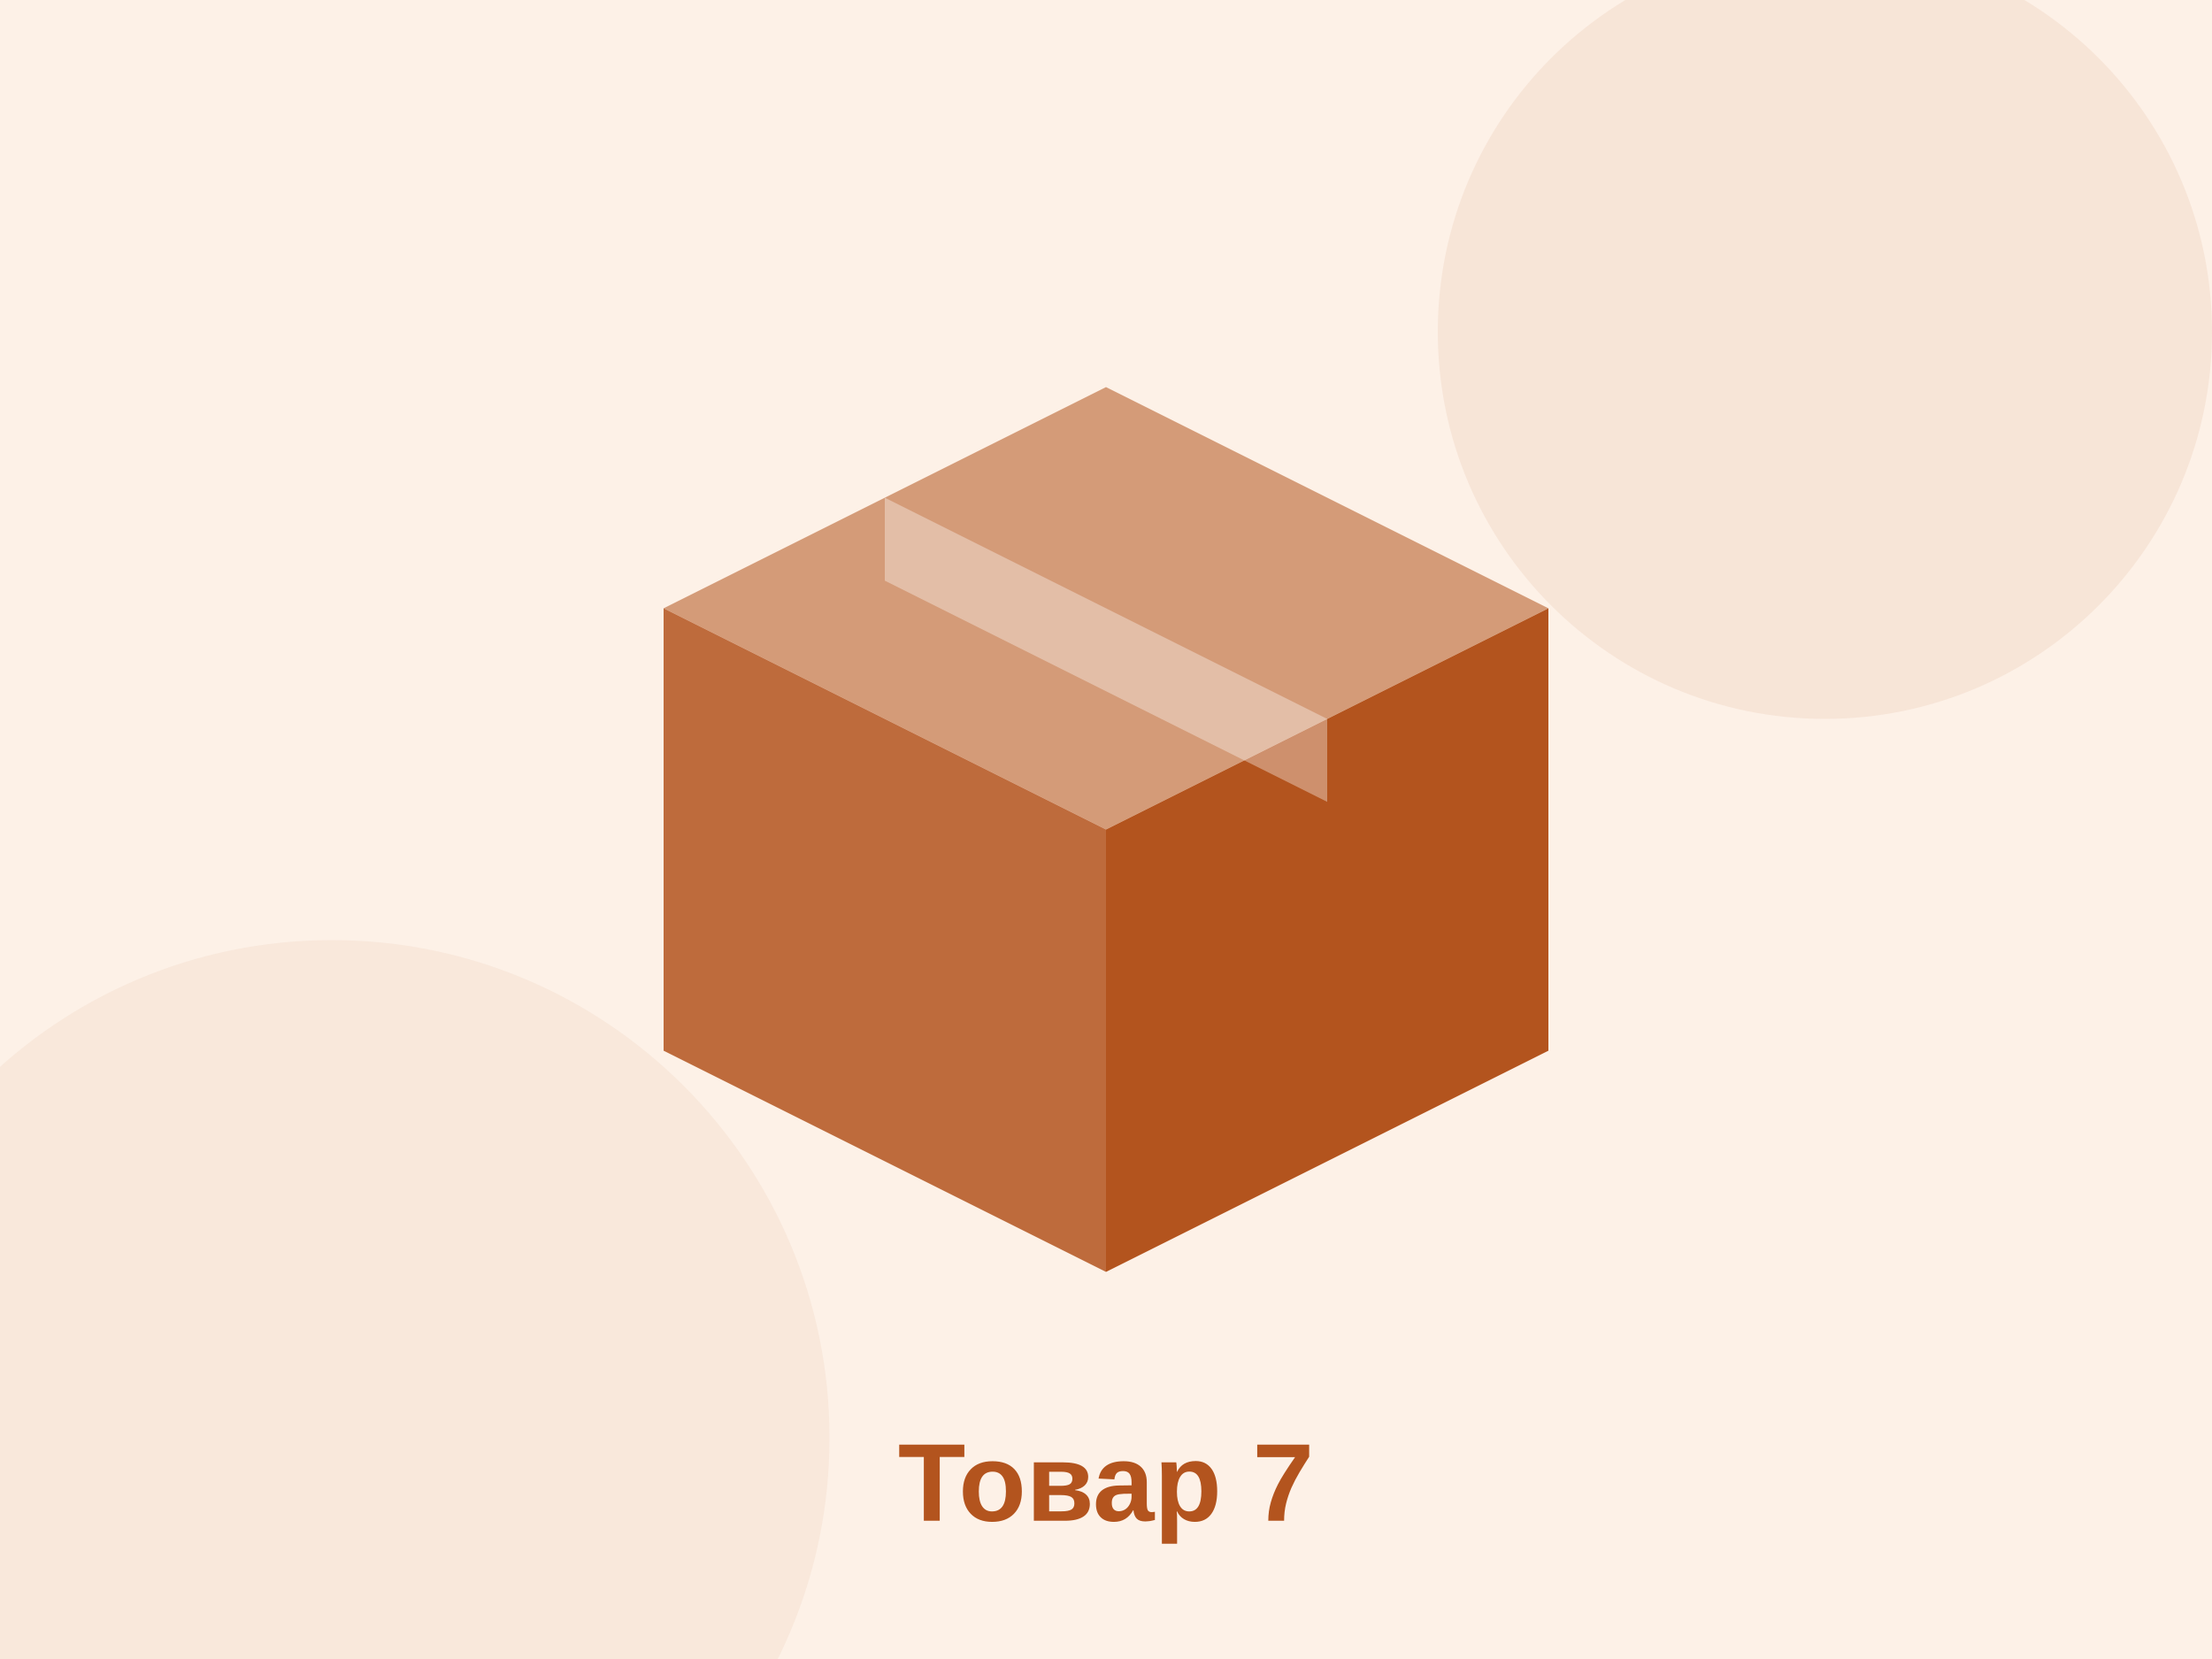
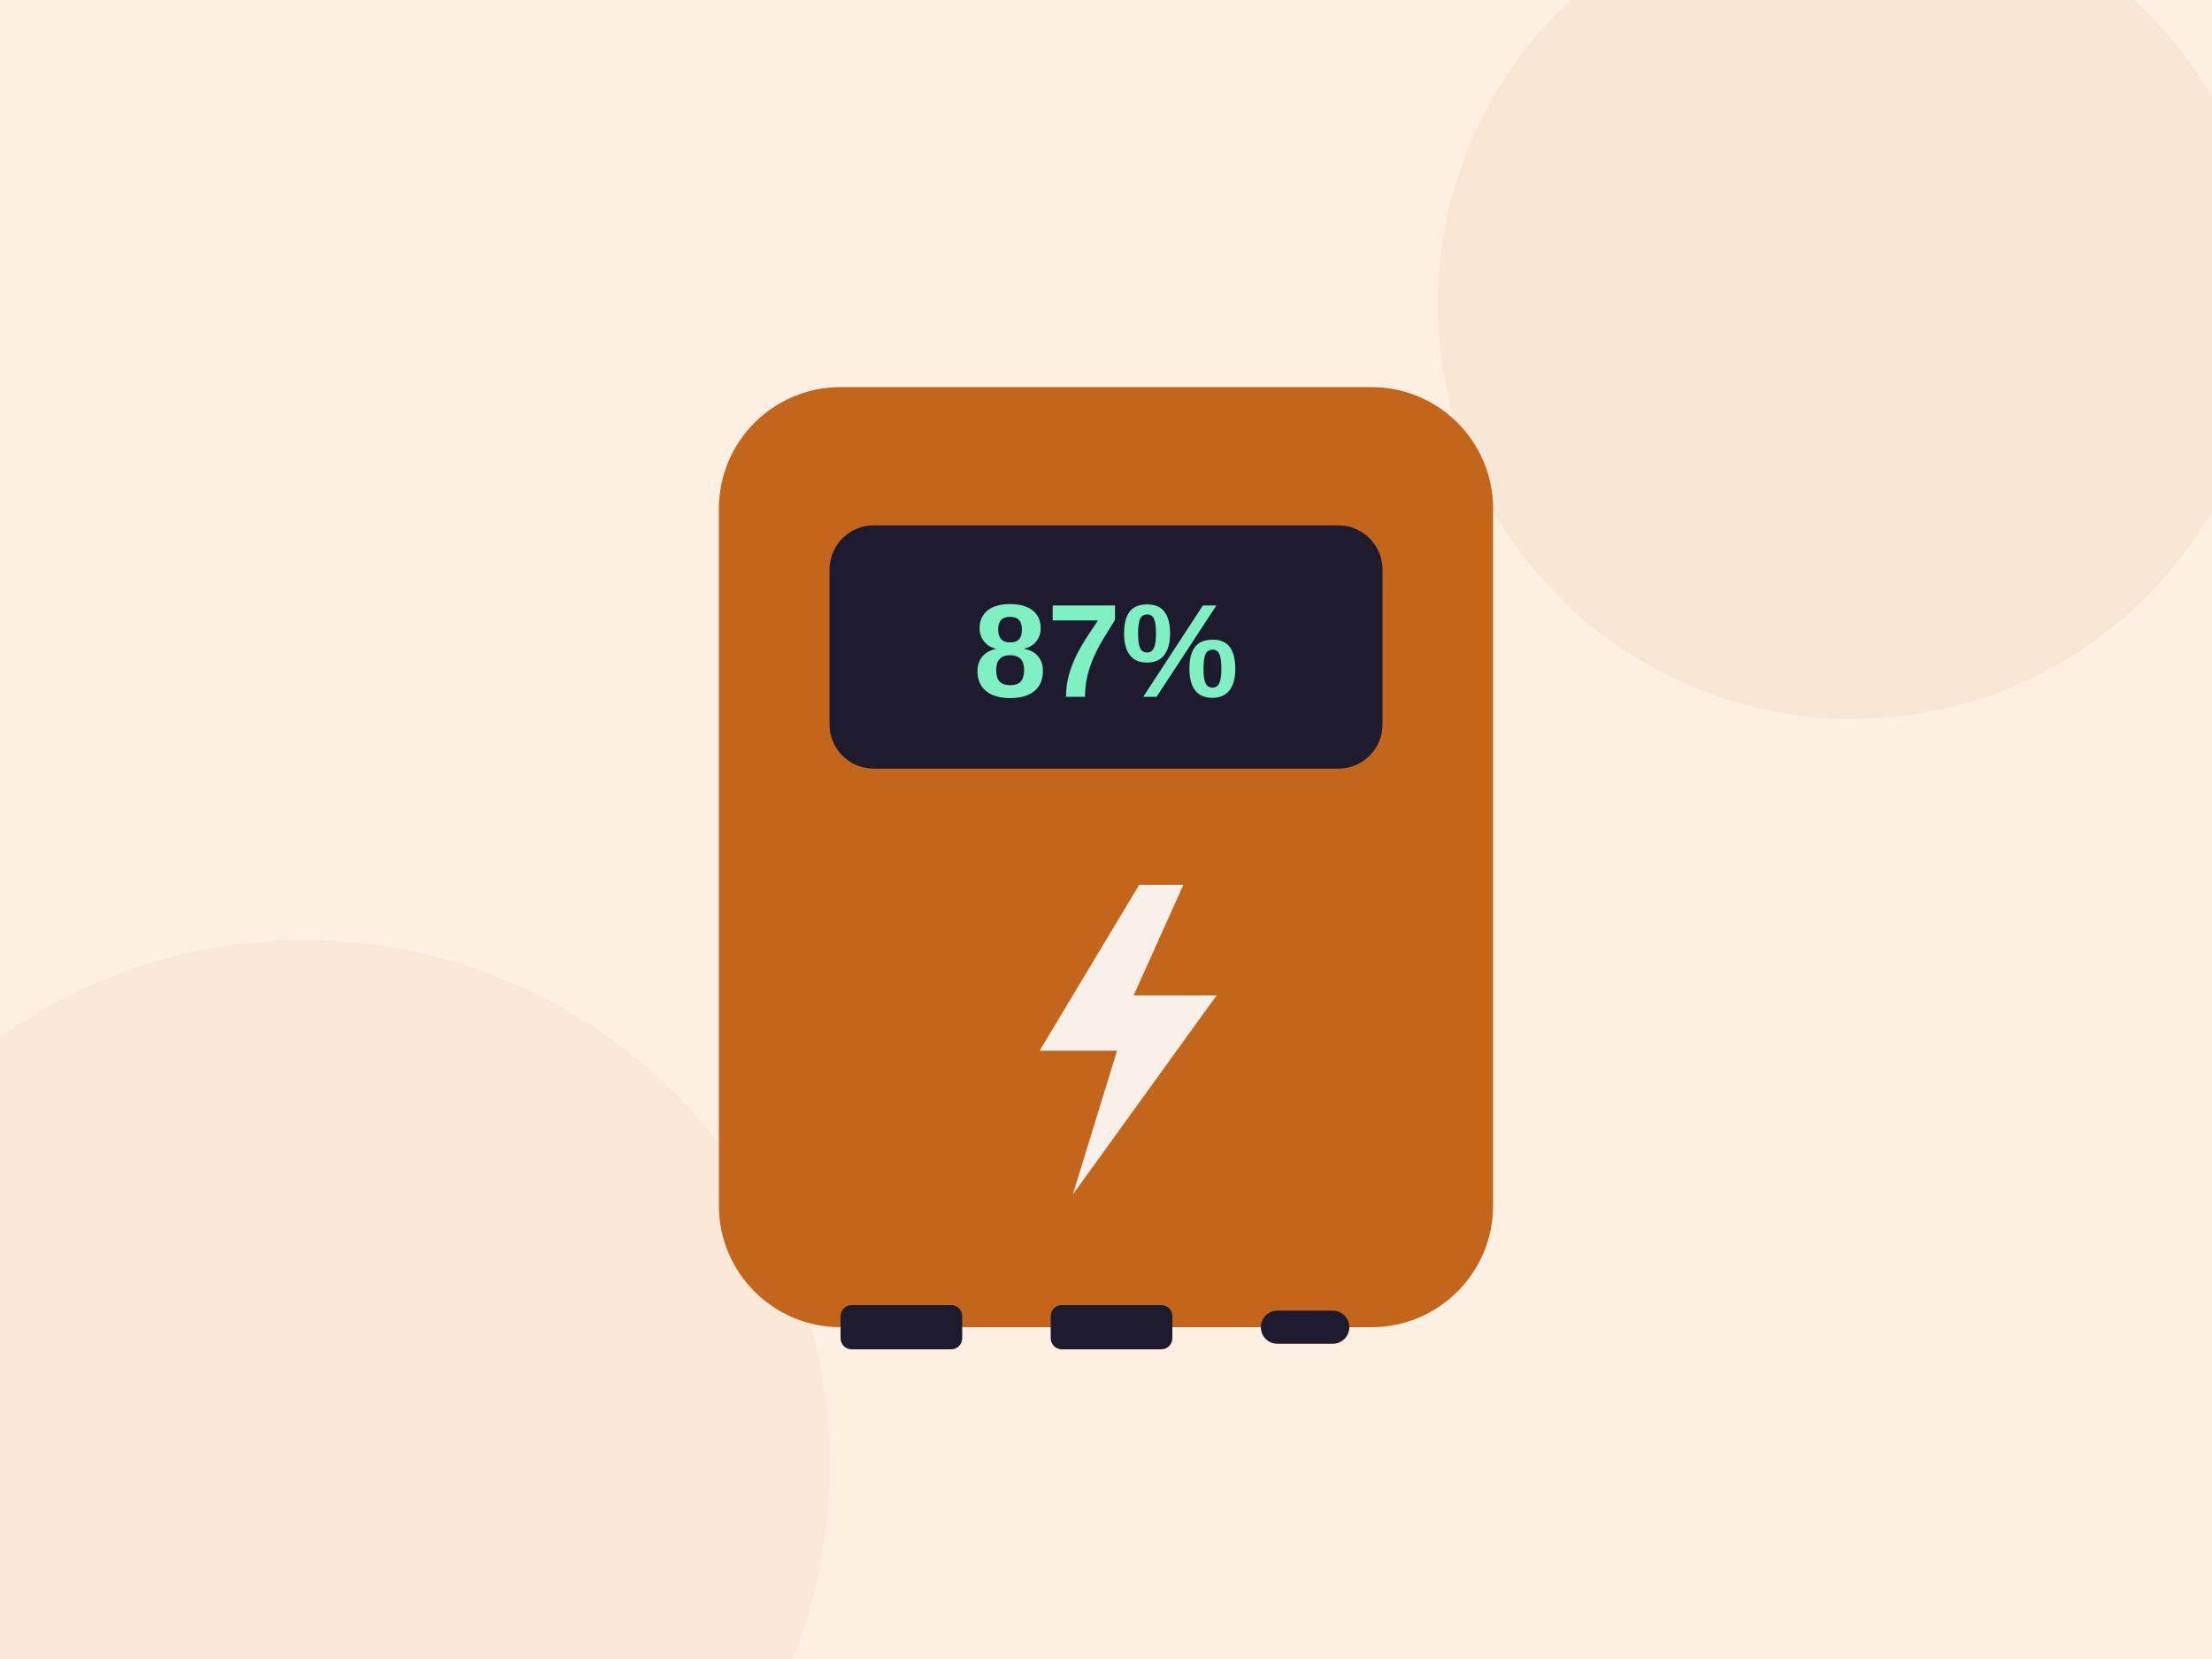
<svg xmlns="http://www.w3.org/2000/svg" width="400" height="300" viewBox="0 0 400 300">
-   <rect width="400" height="300" fill="#fdf1e7" />
-   <circle cx="330" cy="60" r="70" fill="#b3541e" opacity="0.08" />
-   <circle cx="60" cy="260" r="90" fill="#b3541e" opacity="0.06" />
-   <g transform="translate(200 145)">
-     <polygon points="0,-75 80,-35 0,5 -80,-35" fill="#b3541e" opacity="0.55" />
-     <polygon points="-80,-35 0,5 0,85 -80,45" fill="#b3541e" opacity="0.85" />
-     <polygon points="80,-35 0,5 0,85 80,45" fill="#b3541e" />
-     <polygon points="-40,-55 40,-15 40,0 -40,-40" fill="#ffffff" opacity="0.35" />
-   </g>
-   <text x="200" y="275" text-anchor="middle" font-family="Arial, sans-serif" font-size="20" font-weight="700" fill="#b3541e">Товар 7</text>
+   <rect width="400" height="300" fill="#fdf0e3" />
+   <circle cx="335" cy="55" r="75" fill="#c4651c" opacity="0.07" />
+   <circle cx="55" cy="265" r="95" fill="#c4651c" opacity="0.06" />
+   <rect x="130" y="70" width="140" height="170" rx="22" fill="#c4651c" />
+   <rect x="150" y="95" width="100" height="44" rx="8" fill="#1e1b2e" />
+   <text x="200" y="126" text-anchor="middle" font-family="Arial, sans-serif" font-size="24" font-weight="700" fill="#7ef0c2">87%</text>
+   <path d="M206 160 l-18 30 h14 l-8 26 l26 -36 h-15 l9 -20 z" fill="#ffffff" opacity="0.9" />
+   <rect x="152" y="236" width="22" height="8" rx="2" fill="#1e1b2e" />
+   <rect x="190" y="236" width="22" height="8" rx="2" fill="#1e1b2e" />
+   <rect x="228" y="237" width="16" height="6" rx="3" fill="#1e1b2e" />
</svg>
